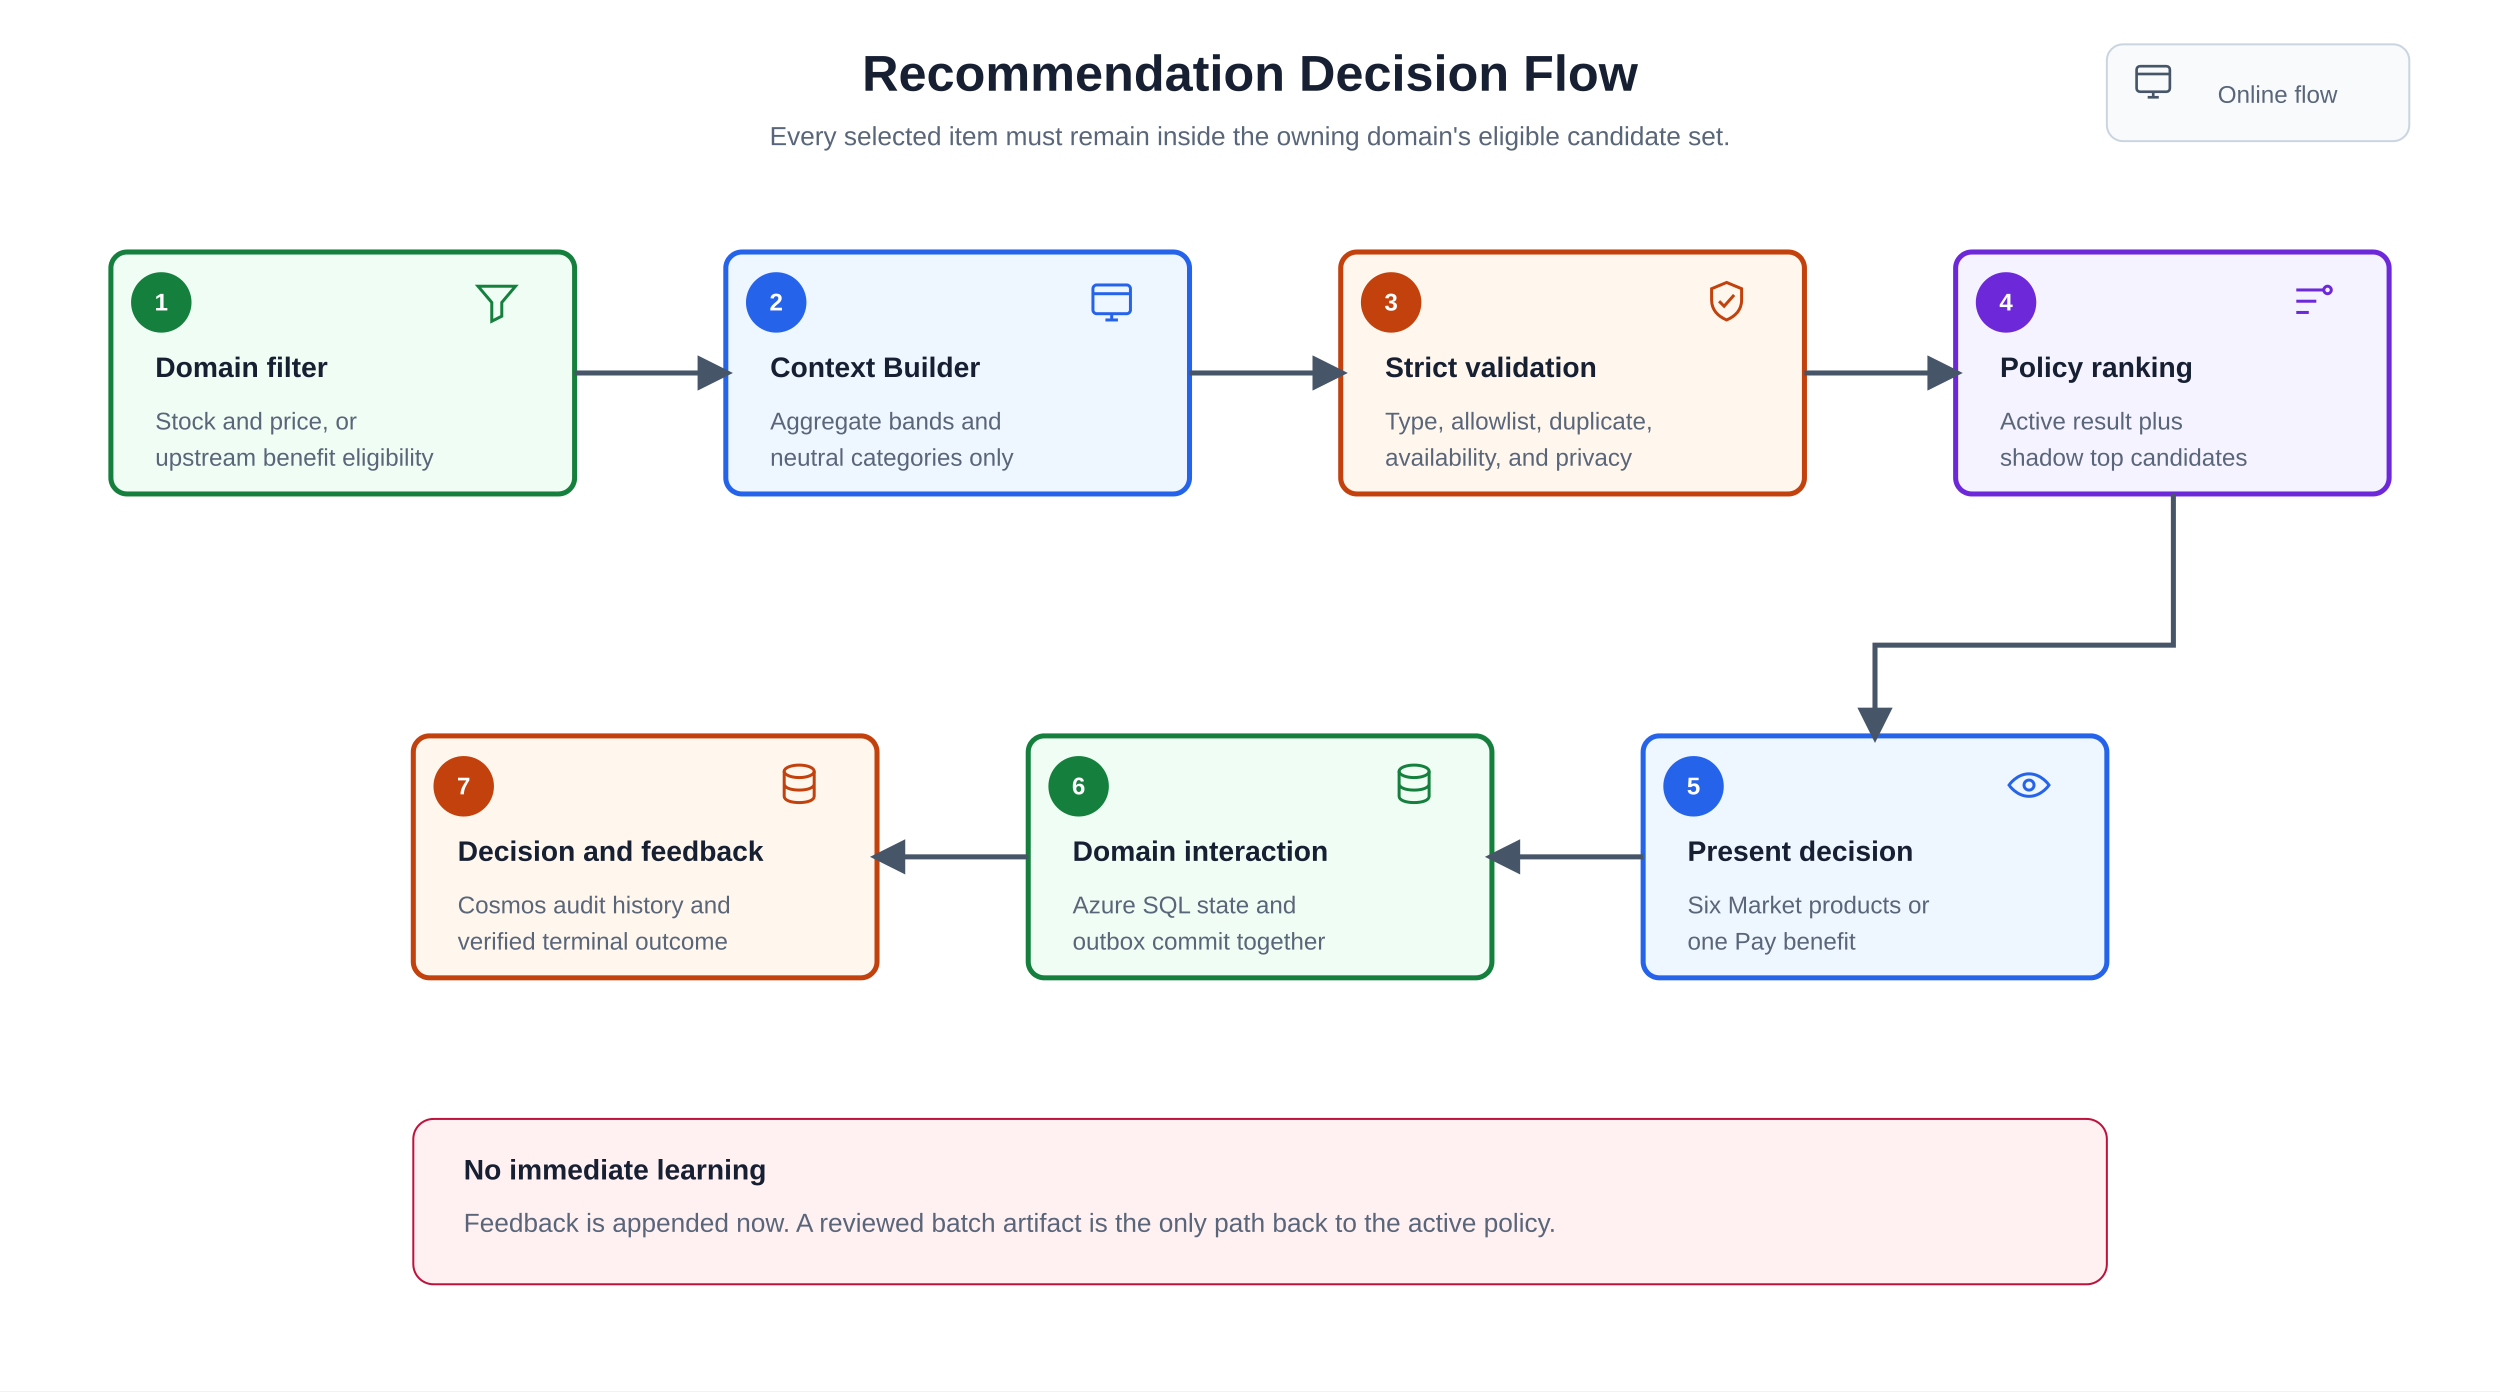
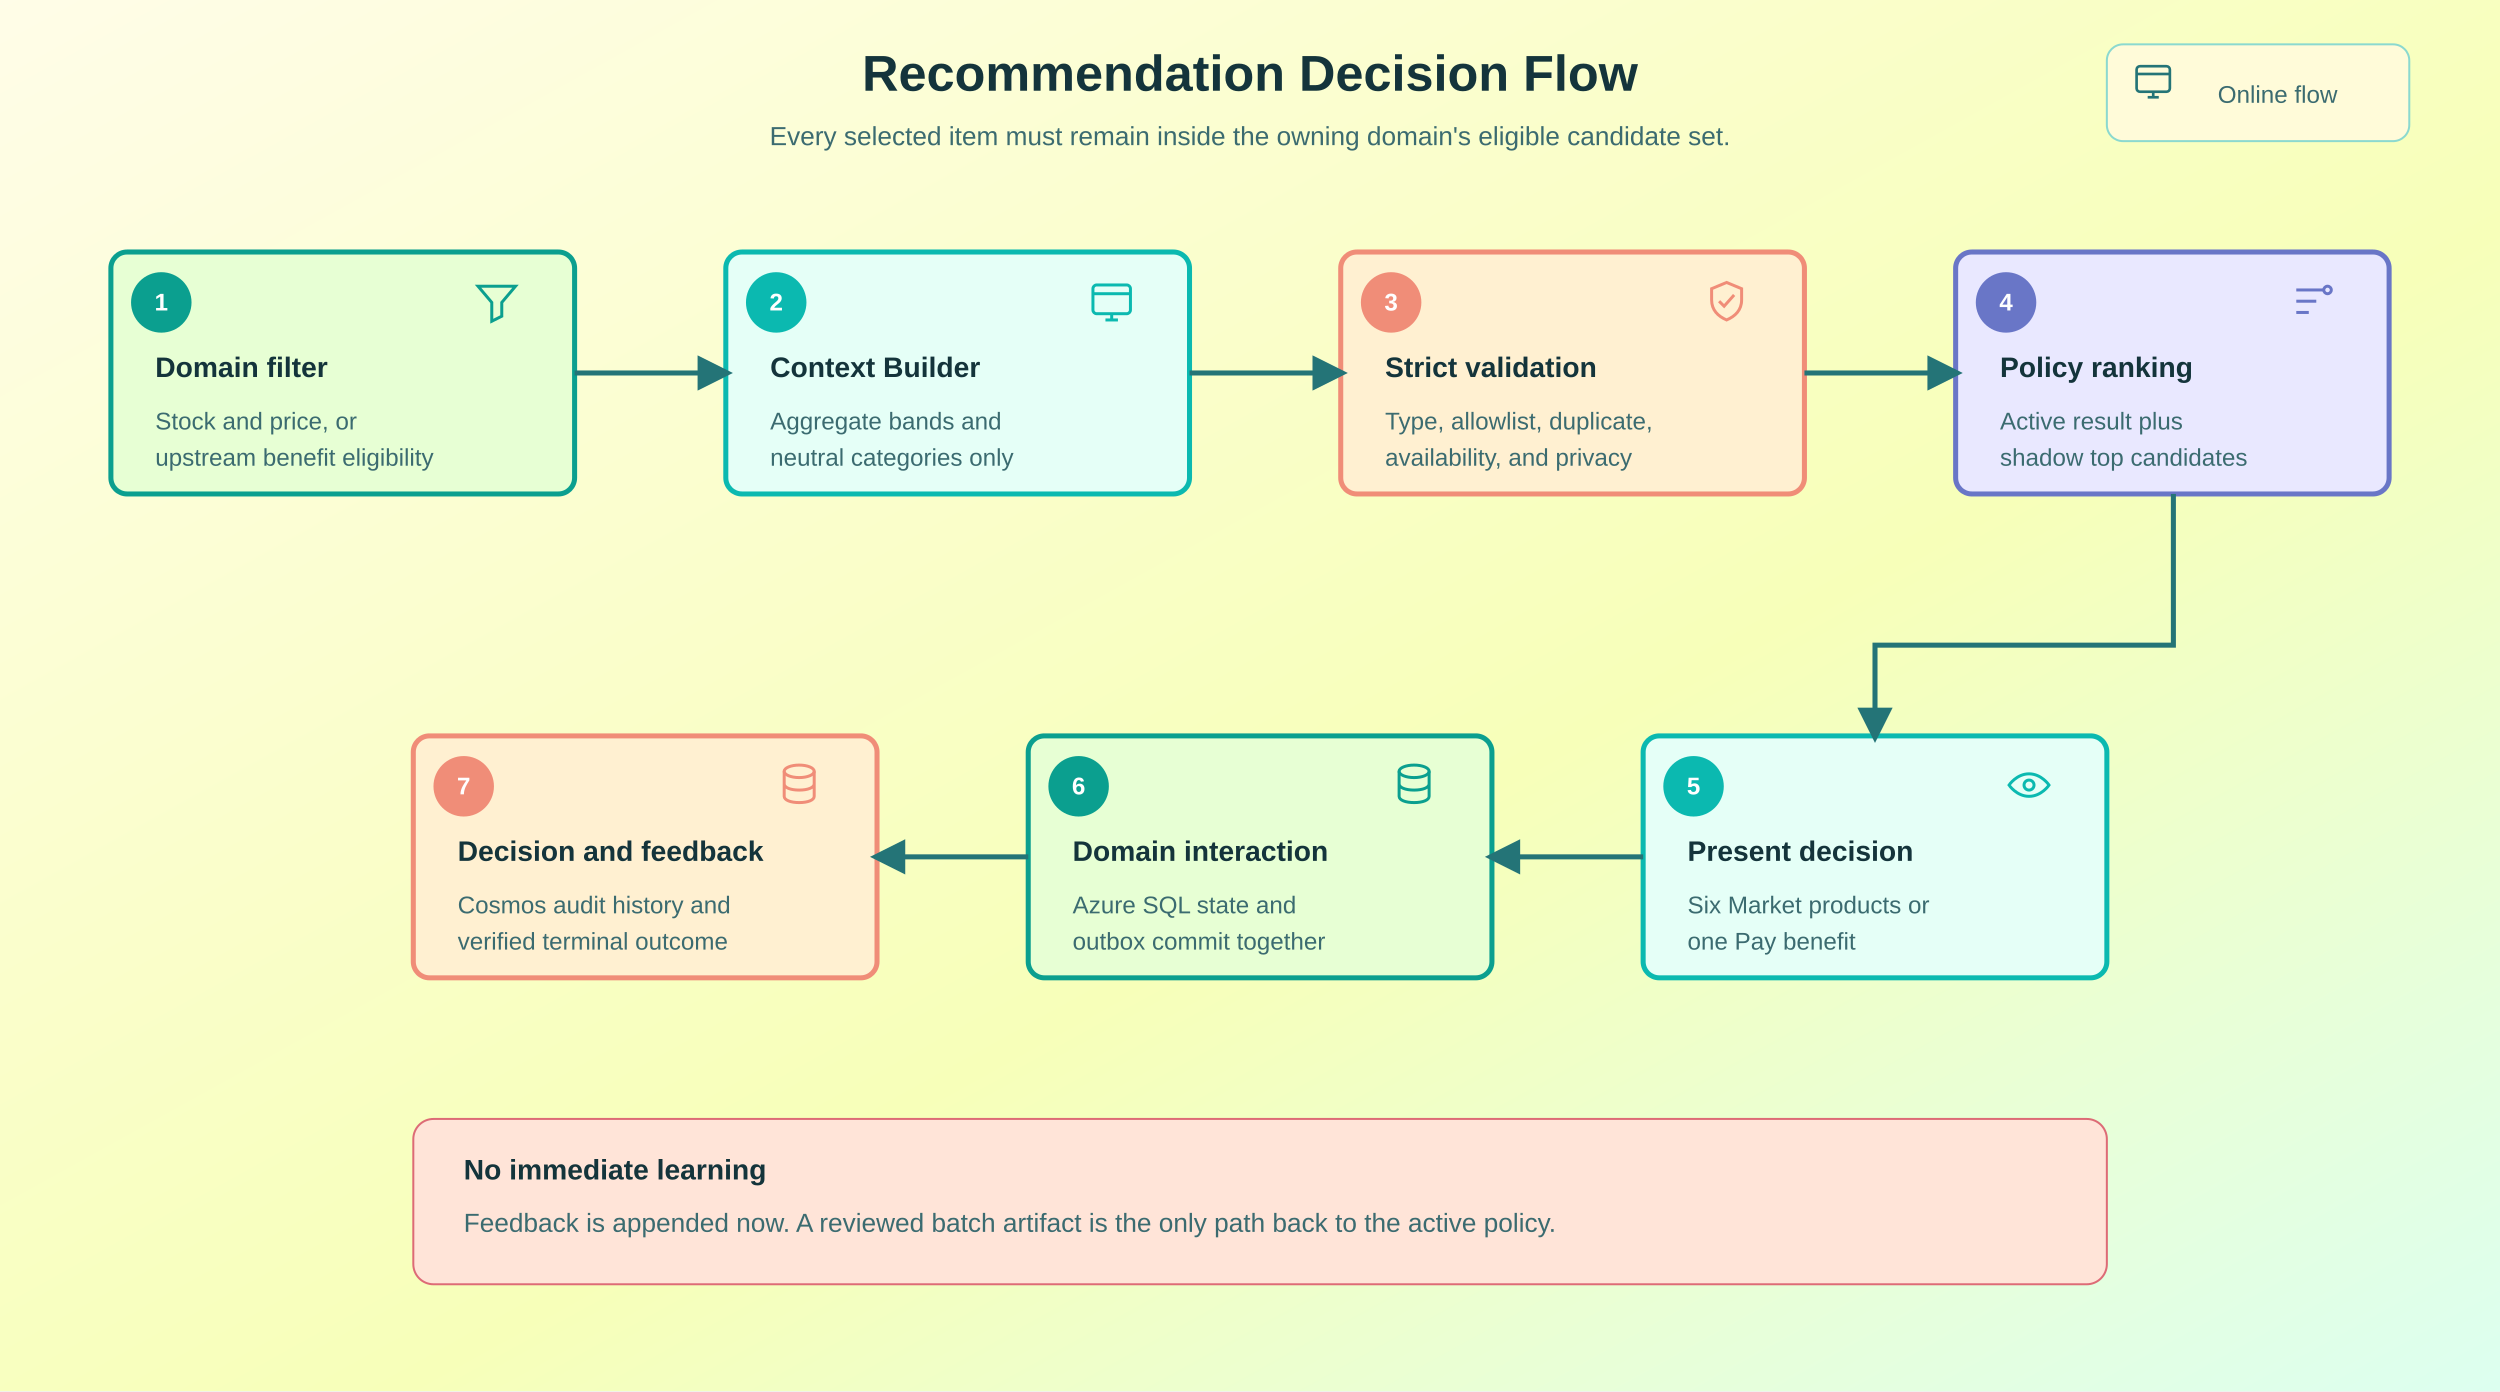
<svg xmlns="http://www.w3.org/2000/svg" viewBox="0 0 1240 690" role="img" aria-labelledby="title desc">
  <defs>
+     <linearGradient id="ecloeBg" x1="0" y1="0" x2="1" y2="1">
+       <stop offset="0%" stop-color="#fffde8" />
+       <stop offset="58%" stop-color="#f7ffb9" />
+       <stop offset="100%" stop-color="#dcfff0" />
+     </linearGradient>
    <marker id="a" viewBox="0 0 10 10" refX="8" refY="5" markerWidth="7" markerHeight="7" orient="auto">
-       <path d="M0 0L10 5L0 10Z" fill="#475569" />
+       <path d="M0 0L10 5L0 10Z" fill="#247477" />
    </marker>
-     <style>.t{font:700 25px Segoe UI,Arial;fill:#172033}.s{font:13px Segoe UI,Arial;fill:#596579}.h{font:700 14px Segoe UI,Arial;fill:#172033}.b{font:12px Segoe UI,Arial;fill:#596579}.n{font:700 12px Segoe UI,Arial;fill:#fff}.l{fill:none;stroke:#475569;stroke-width:2.5;marker-end:url(#a)}</style>
+     <style>.t{font:700 25px Segoe UI,Arial;fill:#14343b}.s{font:13px Segoe UI,Arial;fill:#3b6b70}.h{font:700 14px Segoe UI,Arial;fill:#14343b}.b{font:12px Segoe UI,Arial;fill:#3b6b70}.n{font:700 12px Segoe UI,Arial;fill:#fff}.l{fill:none;stroke:#247477;stroke-width:2.5;marker-end:url(#a)}</style>
    <g id="icon-web" fill="none" stroke="currentColor" stroke-width="2.4">
      <rect x="5" y="7" width="30" height="23" rx="3" />
      <path d="M5 14h30M15 35h10M20 30v5" />
    </g>
    <g id="icon-filter" fill="none" stroke="currentColor" stroke-width="2.4">
      <path d="M5 8h30L24 21v11l-8 4V21z" />
    </g>
    <g id="icon-shield" fill="none" stroke="currentColor" stroke-width="2.4">
      <path d="M20 5l12 5v9c0 8-5 13-12 16C13 32 8 27 8 19v-9z" />
      <path d="M14 20l4 4 8-9" />
    </g>
    <g id="icon-rank" fill="none" stroke="currentColor" stroke-width="2.4">
      <path d="M8 11h22M8 20h16M8 29h10" />
      <circle cx="33" cy="11" r="3" />
    </g>
    <g id="icon-eye" fill="none" stroke="currentColor" stroke-width="2.4">
      <path d="M4 20s6-9 16-9 16 9 16 9-6 9-16 9S4 20 4 20z" />
      <circle cx="20" cy="20" r="4" />
    </g>
    <g id="icon-data" fill="none" stroke="currentColor" stroke-width="2.4">
      <ellipse cx="20" cy="9" rx="12" ry="5" />
      <path d="M8 9v20c0 3 5 5 12 5s12-2 12-5V9M8 19c0 3 5 5 12 5s12-2 12-5" />
    </g>
  </defs>
-   <rect width="1240" height="690" fill="#fff" />
+   <rect width="1240" height="690" fill="url(#ecloeBg)" />
  <text x="620" y="45" text-anchor="middle" class="t">Recommendation Decision Flow</text>
  <text x="620" y="72" text-anchor="middle" class="s">Every selected item must remain inside the owning domain's eligible candidate set.</text>
  <g data-card="true" transform="translate(1045 22)">
-     <rect width="150" height="48" rx="8" fill="#f8fafc" stroke="#cbd5e1" />
-     <use href="#icon-web" transform="translate(12 7) scale(.55)" color="#475569" />
+     <rect width="150" height="48" rx="8" fill="#fffbd9" stroke="#8bd9cf" />
+     <use href="#icon-web" transform="translate(12 7) scale(.55)" color="#247477" />
    <text x="55" y="29" class="b">Online flow</text>
  </g>
  <g transform="translate(55 125)">
-     <rect width="230" height="120" rx="8" fill="#f0fdf4" stroke="#15803d" stroke-width="2.5" />
-     <use href="#icon-filter" transform="translate(179 12) scale(.62)" color="#15803d" />
-     <circle cx="25" cy="25" r="15" fill="#15803d" />
+     <rect width="230" height="120" rx="8" fill="#e7ffd4" stroke="#0b9f8f" stroke-width="2.5" />
+     <use href="#icon-filter" transform="translate(179 12) scale(.62)" color="#0b9f8f" />
+     <circle cx="25" cy="25" r="15" fill="#0b9f8f" />
    <text x="25" y="29" text-anchor="middle" class="n">1</text>
    <text x="22" y="62" class="h">Domain filter</text>
    <text x="22" y="88" class="b">Stock and price, or</text>
    <text x="22" y="106" class="b">upstream benefit eligibility</text>
  </g>
  <g transform="translate(360 125)">
-     <rect width="230" height="120" rx="8" fill="#eef6ff" stroke="#2563eb" stroke-width="2.5" />
-     <use href="#icon-web" transform="translate(179 12) scale(.62)" color="#2563eb" />
-     <circle cx="25" cy="25" r="15" fill="#2563eb" />
+     <rect width="230" height="120" rx="8" fill="#e5fff7" stroke="#0bb9b0" stroke-width="2.5" />
+     <use href="#icon-web" transform="translate(179 12) scale(.62)" color="#0bb9b0" />
+     <circle cx="25" cy="25" r="15" fill="#0bb9b0" />
    <text x="25" y="29" text-anchor="middle" class="n">2</text>
    <text x="22" y="62" class="h">Context Builder</text>
    <text x="22" y="88" class="b">Aggregate bands and</text>
    <text x="22" y="106" class="b">neutral categories only</text>
  </g>
  <g transform="translate(665 125)">
-     <rect width="230" height="120" rx="8" fill="#fff7ed" stroke="#c2410c" stroke-width="2.5" />
-     <use href="#icon-shield" transform="translate(179 12) scale(.62)" color="#c2410c" />
-     <circle cx="25" cy="25" r="15" fill="#c2410c" />
+     <rect width="230" height="120" rx="8" fill="#fff0d1" stroke="#f08d78" stroke-width="2.5" />
+     <use href="#icon-shield" transform="translate(179 12) scale(.62)" color="#f08d78" />
+     <circle cx="25" cy="25" r="15" fill="#f08d78" />
    <text x="25" y="29" text-anchor="middle" class="n">3</text>
    <text x="22" y="62" class="h">Strict validation</text>
    <text x="22" y="88" class="b">Type, allowlist, duplicate,</text>
    <text x="22" y="106" class="b">availability, and privacy</text>
  </g>
  <g transform="translate(970 125)">
-     <rect width="215" height="120" rx="8" fill="#f5f3ff" stroke="#6d28d9" stroke-width="2.5" />
-     <use href="#icon-rank" transform="translate(164 12) scale(.62)" color="#6d28d9" />
-     <circle cx="25" cy="25" r="15" fill="#6d28d9" />
+     <rect width="215" height="120" rx="8" fill="#e9e8ff" stroke="#6976c7" stroke-width="2.5" />
+     <use href="#icon-rank" transform="translate(164 12) scale(.62)" color="#6976c7" />
+     <circle cx="25" cy="25" r="15" fill="#6976c7" />
    <text x="25" y="29" text-anchor="middle" class="n">4</text>
    <text x="22" y="62" class="h">Policy ranking</text>
    <text x="22" y="88" class="b">Active result plus</text>
    <text x="22" y="106" class="b">shadow top candidates</text>
  </g>
  <g transform="translate(815 365)">
-     <rect width="230" height="120" rx="8" fill="#eef6ff" stroke="#2563eb" stroke-width="2.5" />
-     <use href="#icon-eye" transform="translate(179 12) scale(.62)" color="#2563eb" />
-     <circle cx="25" cy="25" r="15" fill="#2563eb" />
+     <rect width="230" height="120" rx="8" fill="#e5fff7" stroke="#0bb9b0" stroke-width="2.5" />
+     <use href="#icon-eye" transform="translate(179 12) scale(.62)" color="#0bb9b0" />
+     <circle cx="25" cy="25" r="15" fill="#0bb9b0" />
    <text x="25" y="29" text-anchor="middle" class="n">5</text>
    <text x="22" y="62" class="h">Present decision</text>
    <text x="22" y="88" class="b">Six Market products or</text>
    <text x="22" y="106" class="b">one Pay benefit</text>
  </g>
  <g transform="translate(510 365)">
-     <rect width="230" height="120" rx="8" fill="#f0fdf4" stroke="#15803d" stroke-width="2.5" />
-     <use href="#icon-data" transform="translate(179 12) scale(.62)" color="#15803d" />
-     <circle cx="25" cy="25" r="15" fill="#15803d" />
+     <rect width="230" height="120" rx="8" fill="#e7ffd4" stroke="#0b9f8f" stroke-width="2.5" />
+     <use href="#icon-data" transform="translate(179 12) scale(.62)" color="#0b9f8f" />
+     <circle cx="25" cy="25" r="15" fill="#0b9f8f" />
    <text x="25" y="29" text-anchor="middle" class="n">6</text>
    <text x="22" y="62" class="h">Domain interaction</text>
    <text x="22" y="88" class="b">Azure SQL state and</text>
    <text x="22" y="106" class="b">outbox commit together</text>
  </g>
  <g transform="translate(205 365)">
-     <rect width="230" height="120" rx="8" fill="#fff7ed" stroke="#c2410c" stroke-width="2.5" />
-     <use href="#icon-data" transform="translate(179 12) scale(.62)" color="#c2410c" />
-     <circle cx="25" cy="25" r="15" fill="#c2410c" />
+     <rect width="230" height="120" rx="8" fill="#fff0d1" stroke="#f08d78" stroke-width="2.5" />
+     <use href="#icon-data" transform="translate(179 12) scale(.62)" color="#f08d78" />
+     <circle cx="25" cy="25" r="15" fill="#f08d78" />
    <text x="25" y="29" text-anchor="middle" class="n">7</text>
    <text x="22" y="62" class="h">Decision and feedback</text>
    <text x="22" y="88" class="b">Cosmos audit history and</text>
    <text x="22" y="106" class="b">verified terminal outcome</text>
  </g>
  <path d="M285 185H360" class="l" />
  <path d="M590 185H665" class="l" />
  <path d="M895 185H970" class="l" />
  <path d="M1078 245V320H930V365" class="l" />
  <path d="M815 425H740" class="l" />
  <path d="M510 425H435" class="l" />
-   <rect x="205" y="555" width="840" height="82" rx="10" fill="#fff1f2" stroke="#be123c" />
+   <rect x="205" y="555" width="840" height="82" rx="10" fill="#ffe4d8" stroke="#dd6b76" />
  <text x="230" y="585" class="h">No immediate learning</text>
  <text x="230" y="611" class="s">Feedback is appended now. A reviewed batch artifact is the only path back to the active policy.</text>
</svg>
